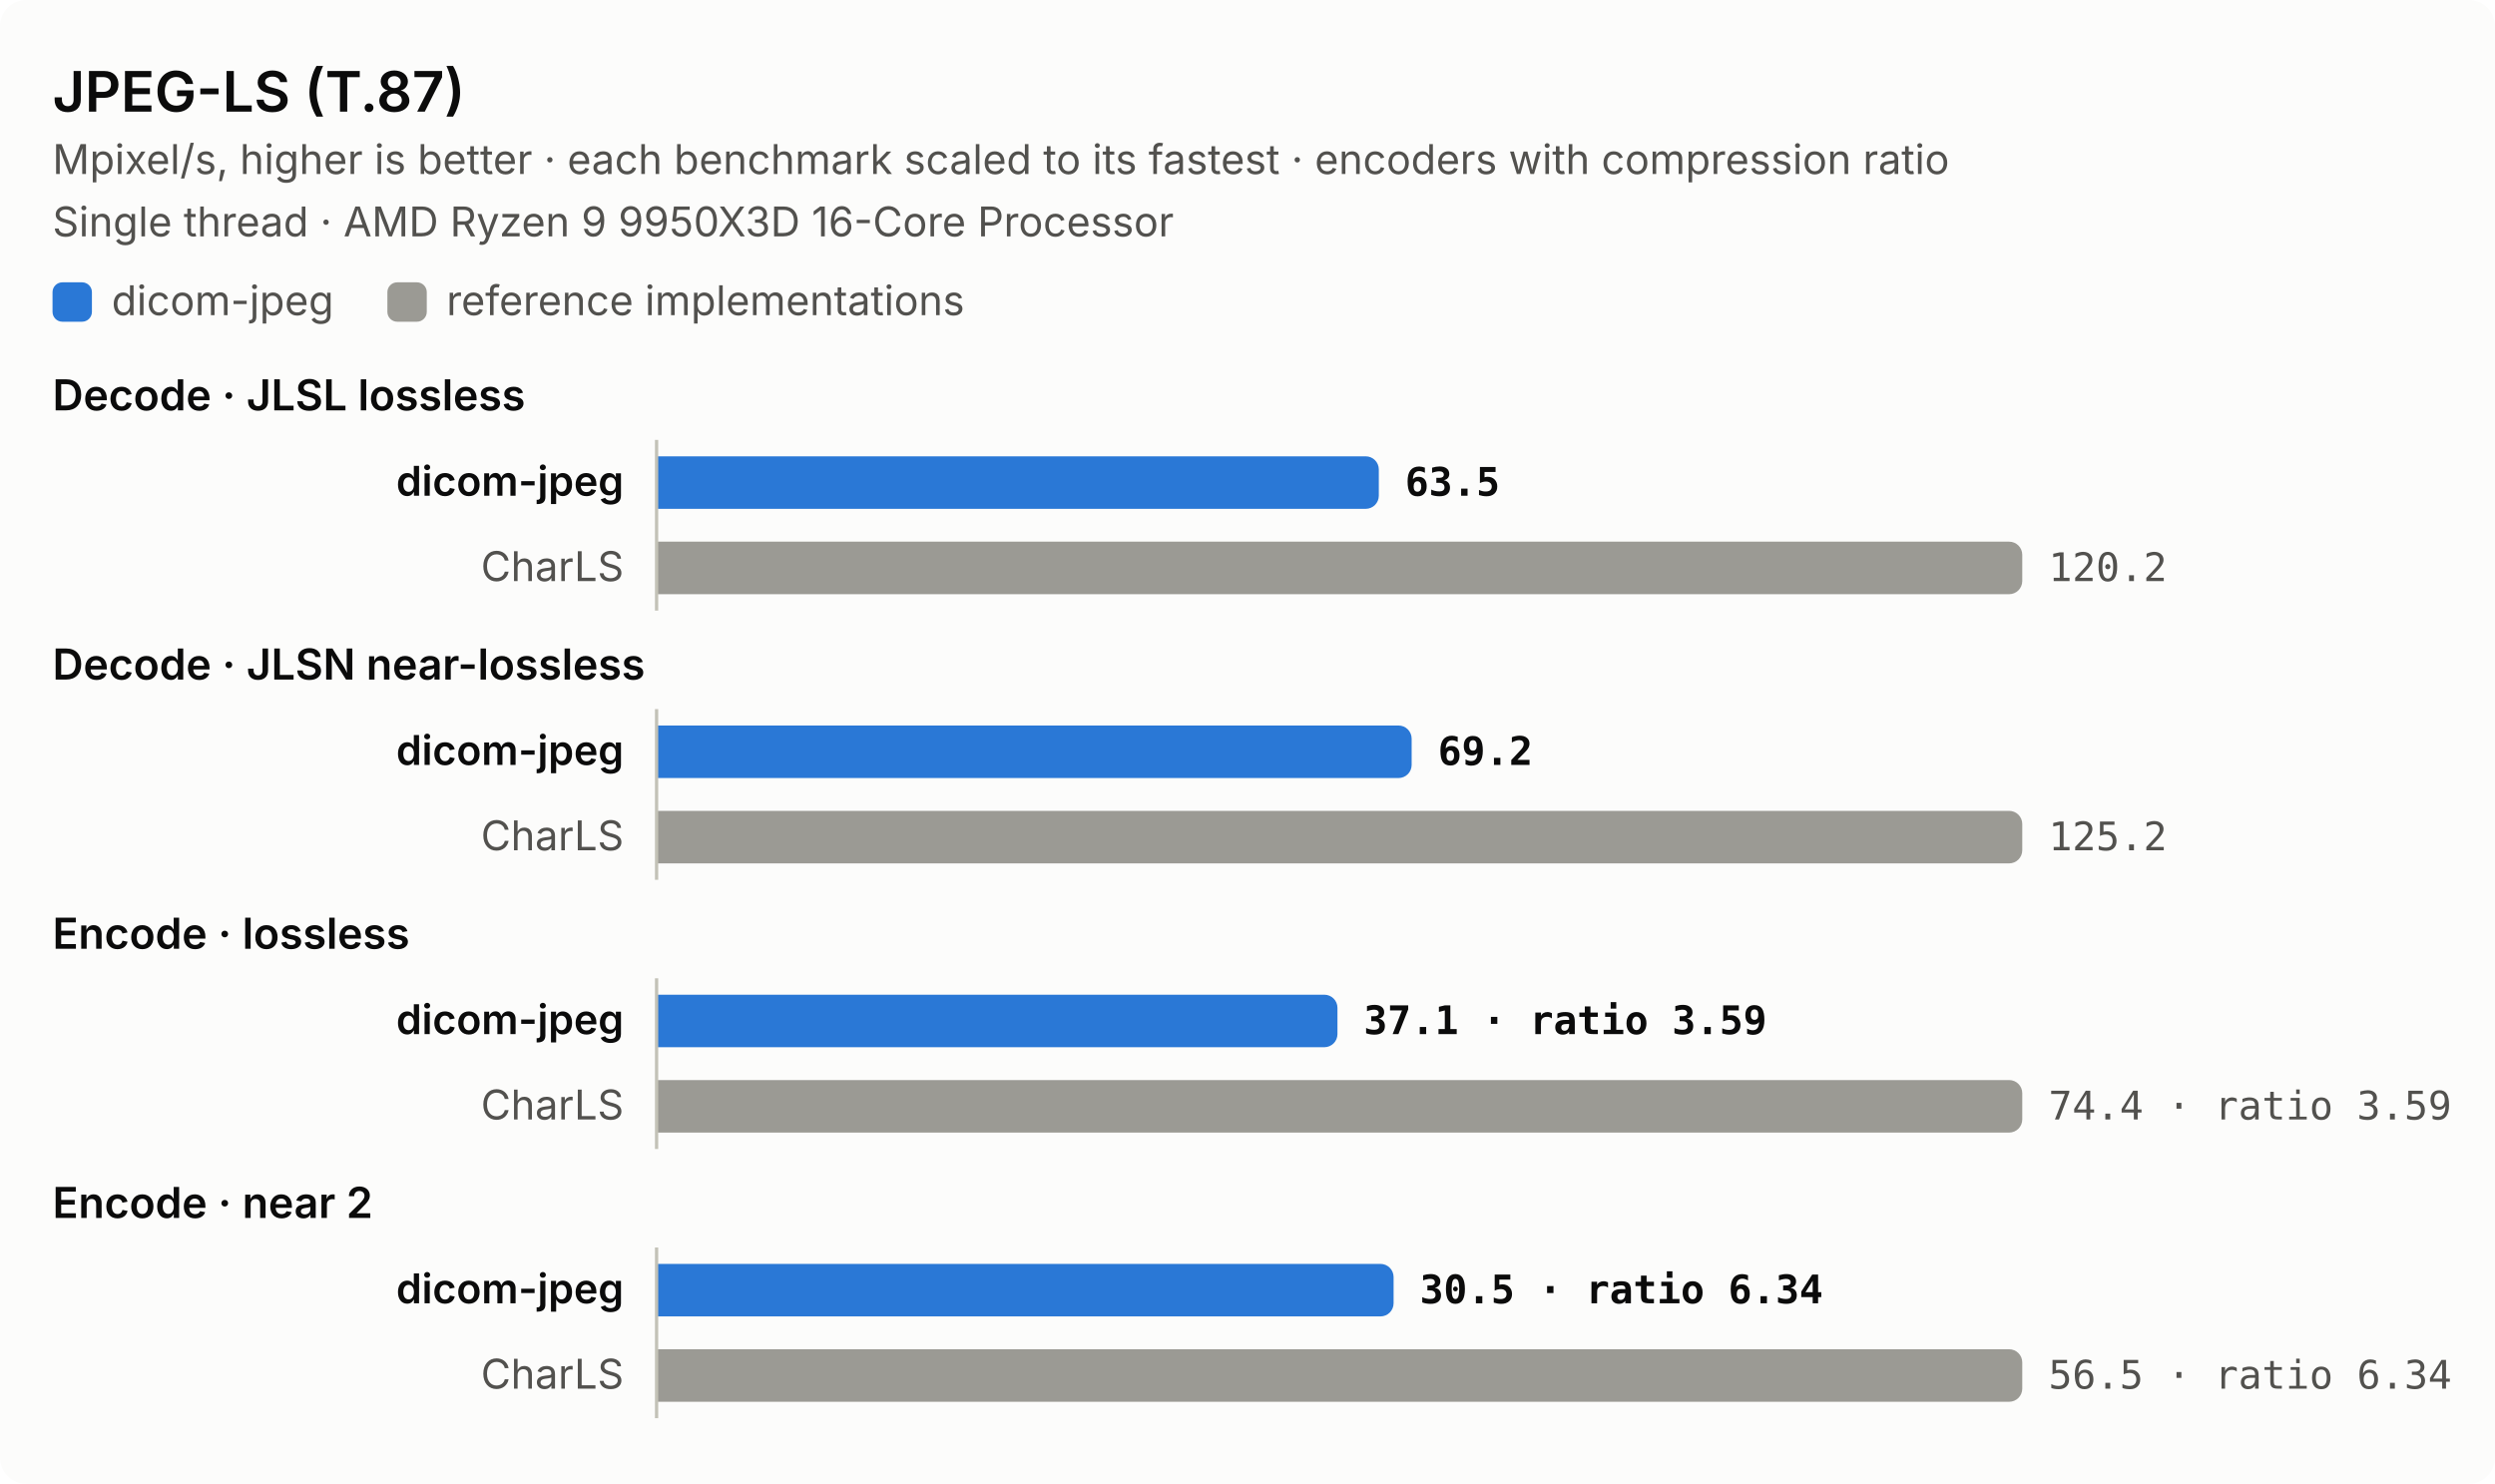
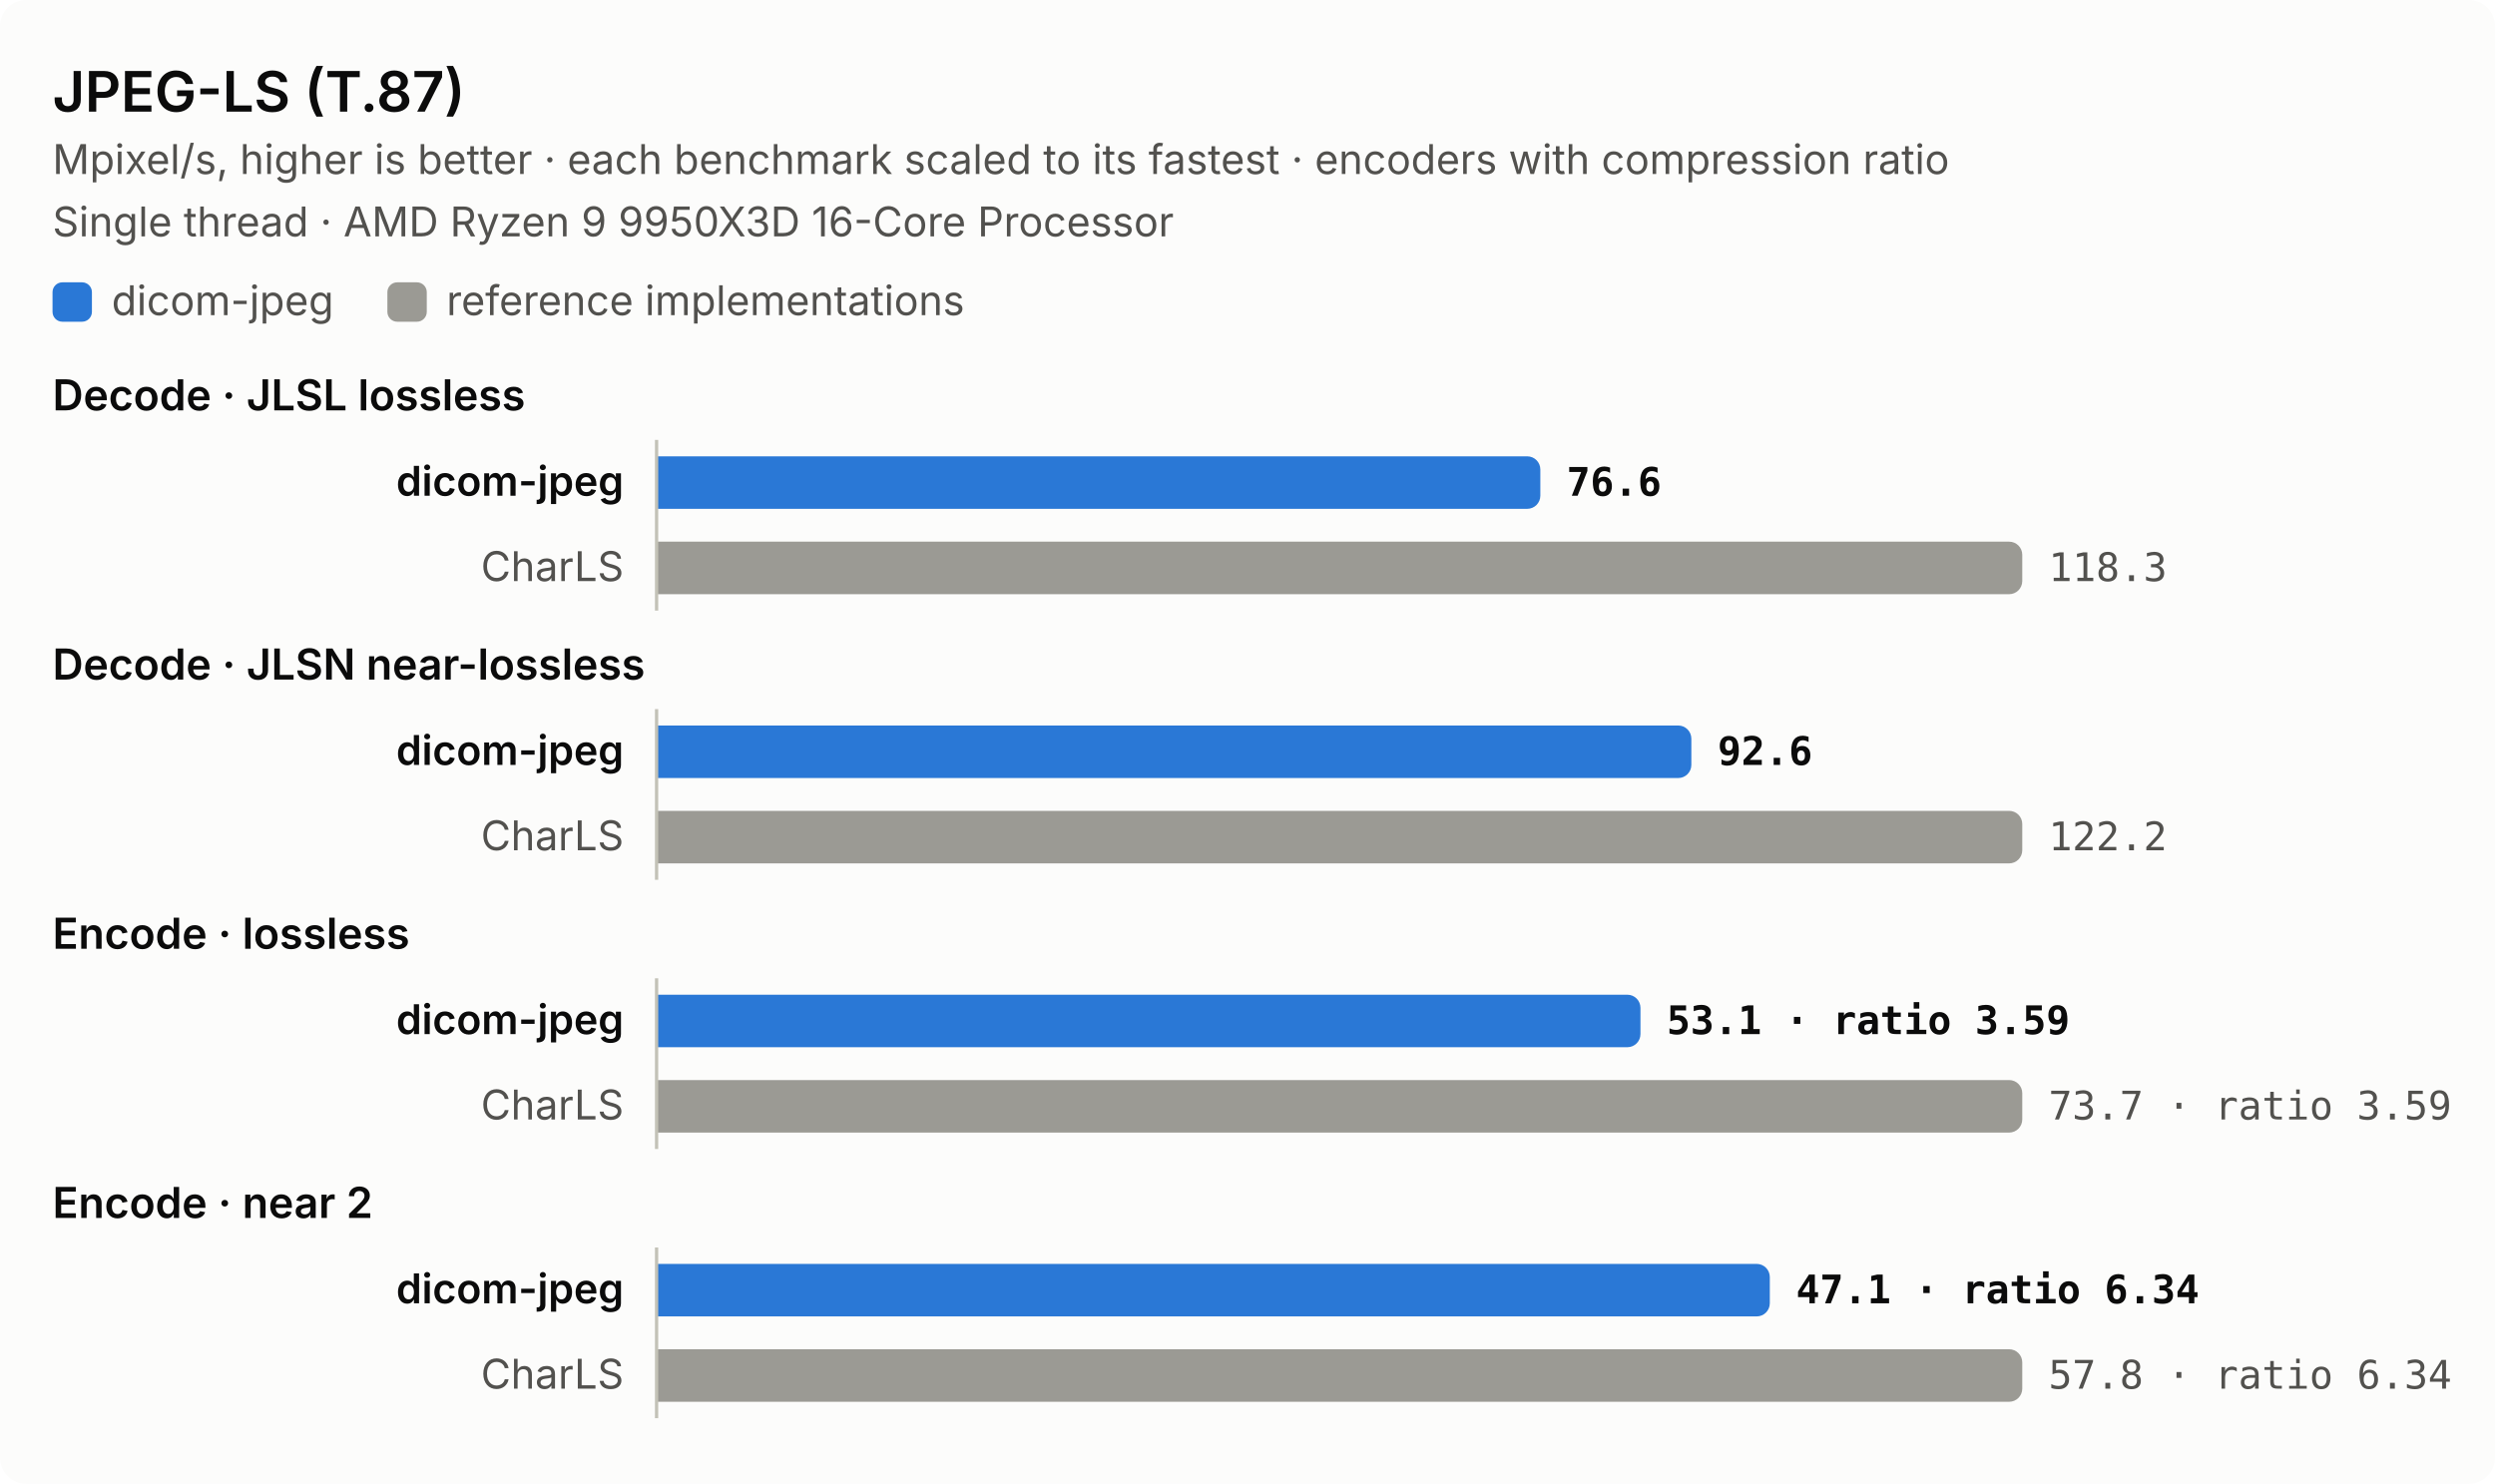
<svg xmlns="http://www.w3.org/2000/svg" width="760" height="452" viewBox="0 0 760 452" role="img" aria-label="JPEG-LS (T.87)">
  <style>
.bg { fill: #fcfcfb; }
.title { fill: #0b0b0b; font: 600 17px system-ui, -apple-system, 'Segoe UI', sans-serif; }
.sub { fill: #52514e; font: 12.5px system-ui, -apple-system, 'Segoe UI', sans-serif; }
.group { fill: #0b0b0b; font: 600 13px system-ui, -apple-system, 'Segoe UI', sans-serif; }
.name { fill: #52514e; font: 12.5px system-ui, -apple-system, 'Segoe UI', sans-serif; }
.name.ours { fill: #0b0b0b; font-weight: 600; }
.value { fill: #52514e; font: 12px ui-monospace, 'SF Mono', Menlo, Consolas, monospace; }
.value.ours { fill: #0b0b0b; font-weight: 600; }
.axis { stroke: #c3c2b7; stroke-width: 1; }
.ours-fill { fill: #2a78d6; }
.ref-fill { fill: #9b9a94; }
.l0 { fill: #86b6ef; } .l1 { fill: #5598e7; } .l2 { fill: #256abf; } .l3 { fill: #184f95; } .l4 { fill: #104281; }
@media (prefers-color-scheme: dark) {
  .bg { fill: #1a1a19; }
  .title, .group, .name.ours, .value.ours { fill: #f0efec; }
  .sub, .name, .value { fill: #c3c2b7; }
  .axis { stroke: #383835; }
  .ours-fill { fill: #3987e5; }
  .ref-fill { fill: #6e6d68; }
  .l0 { fill: #184f95; } .l1 { fill: #256abf; } .l2 { fill: #3987e5; } .l3 { fill: #6da7ec; } .l4 { fill: #9ec5f4; }
}
</style>
  <rect class="bg" width="760" height="452" rx="8" />
  <text x="16.0" y="34.0" class="title" text-anchor="start">JPEG-LS (T.87)</text>
  <text x="16.0" y="53.0" class="sub" text-anchor="start">Mpixel/s, higher is better · each benchmark scaled to its fastest · encoders with compression ratio</text>
  <text x="16.0" y="72.0" class="sub" text-anchor="start">Single thread · AMD Ryzen 9 9950X3D 16-Core Processor</text>
  <rect class="ours-fill" x="16" y="86" width="12" height="12" rx="3" />
  <text x="34.0" y="96.0" class="sub" text-anchor="start">dicom-jpeg</text>
  <rect class="ref-fill" x="118.0" y="86" width="12" height="12" rx="3" />
  <text x="136.0" y="96.0" class="sub" text-anchor="start">reference implementations</text>
  <text x="16.0" y="125.0" class="group" text-anchor="start">Decode · JLSL lossless</text>
  <text x="190.0" y="151.0" class="name ours" text-anchor="end">dicom-jpeg</text>
-   <path class="ours-fill" d="M200.0,139.0 h216.0 a4,4 0 0 1 4,4 v8.0 a4,4 0 0 1 -4,4 h-216.0 z" />
-   <text x="428.0" y="151.0" class="value ours" text-anchor="start">63.5</text>
+   <path class="ours-fill" d="M200.0,139.0 h265.2 a4,4 0 0 1 4,4 v8.0 a4,4 0 0 1 -4,4 h-265.2 z" />
+   <text x="477.2" y="151.0" class="value ours" text-anchor="start">76.6</text>
  <text x="190.0" y="177.0" class="name" text-anchor="end">CharLS</text>
  <path class="ref-fill" d="M200.0,165.0 h412.0 a4,4 0 0 1 4,4 v8.0 a4,4 0 0 1 -4,4 h-412.0 z" />
-   <text x="624.0" y="177.0" class="value" text-anchor="start">120.2</text>
+   <text x="624.0" y="177.0" class="value" text-anchor="start">118.3</text>
  <line class="axis" x1="200" y1="134" x2="200" y2="186" />
  <text x="16.0" y="207.0" class="group" text-anchor="start">Decode · JLSN near-lossless</text>
  <text x="190.0" y="233.0" class="name ours" text-anchor="end">dicom-jpeg</text>
-   <path class="ours-fill" d="M200.0,221.0 h226.0 a4,4 0 0 1 4,4 v8.0 a4,4 0 0 1 -4,4 h-226.0 z" />
-   <text x="438.0" y="233.0" class="value ours" text-anchor="start">69.2</text>
+   <path class="ours-fill" d="M200.0,221.0 h311.2 a4,4 0 0 1 4,4 v8.0 a4,4 0 0 1 -4,4 h-311.2 z" />
+   <text x="523.2" y="233.0" class="value ours" text-anchor="start">92.6</text>
  <text x="190.0" y="259.0" class="name" text-anchor="end">CharLS</text>
  <path class="ref-fill" d="M200.0,247.0 h412.0 a4,4 0 0 1 4,4 v8.0 a4,4 0 0 1 -4,4 h-412.0 z" />
-   <text x="624.0" y="259.0" class="value" text-anchor="start">125.2</text>
+   <text x="624.0" y="259.0" class="value" text-anchor="start">122.2</text>
  <line class="axis" x1="200" y1="216" x2="200" y2="268" />
  <text x="16.0" y="289.0" class="group" text-anchor="start">Encode · lossless</text>
  <text x="190.0" y="315.0" class="name ours" text-anchor="end">dicom-jpeg</text>
-   <path class="ours-fill" d="M200.0,303.0 h203.4 a4,4 0 0 1 4,4 v8.0 a4,4 0 0 1 -4,4 h-203.4 z" />
-   <text x="415.4" y="315.0" class="value ours" text-anchor="start">37.1 · ratio 3.59</text>
+   <path class="ours-fill" d="M200.0,303.0 h295.7 a4,4 0 0 1 4,4 v8.0 a4,4 0 0 1 -4,4 h-295.7 z" />
+   <text x="507.7" y="315.0" class="value ours" text-anchor="start">53.1 · ratio 3.59</text>
  <text x="190.0" y="341.0" class="name" text-anchor="end">CharLS</text>
  <path class="ref-fill" d="M200.0,329.0 h412.0 a4,4 0 0 1 4,4 v8.0 a4,4 0 0 1 -4,4 h-412.0 z" />
-   <text x="624.0" y="341.0" class="value" text-anchor="start">74.4 · ratio 3.59</text>
+   <text x="624.0" y="341.0" class="value" text-anchor="start">73.7 · ratio 3.59</text>
  <line class="axis" x1="200" y1="298" x2="200" y2="350" />
  <text x="16.0" y="371.0" class="group" text-anchor="start">Encode · near 2</text>
  <text x="190.0" y="397.0" class="name ours" text-anchor="end">dicom-jpeg</text>
-   <path class="ours-fill" d="M200.0,385.0 h220.5 a4,4 0 0 1 4,4 v8.0 a4,4 0 0 1 -4,4 h-220.5 z" />
-   <text x="432.5" y="397.0" class="value ours" text-anchor="start">30.5 · ratio 6.34</text>
+   <path class="ours-fill" d="M200.0,385.0 h335.1 a4,4 0 0 1 4,4 v8.0 a4,4 0 0 1 -4,4 h-335.1 z" />
+   <text x="547.1" y="397.0" class="value ours" text-anchor="start">47.1 · ratio 6.34</text>
  <text x="190.0" y="423.0" class="name" text-anchor="end">CharLS</text>
  <path class="ref-fill" d="M200.0,411.0 h412.0 a4,4 0 0 1 4,4 v8.0 a4,4 0 0 1 -4,4 h-412.0 z" />
-   <text x="624.0" y="423.0" class="value" text-anchor="start">56.5 · ratio 6.34</text>
+   <text x="624.0" y="423.0" class="value" text-anchor="start">57.8 · ratio 6.34</text>
  <line class="axis" x1="200" y1="380" x2="200" y2="432" />
</svg>
